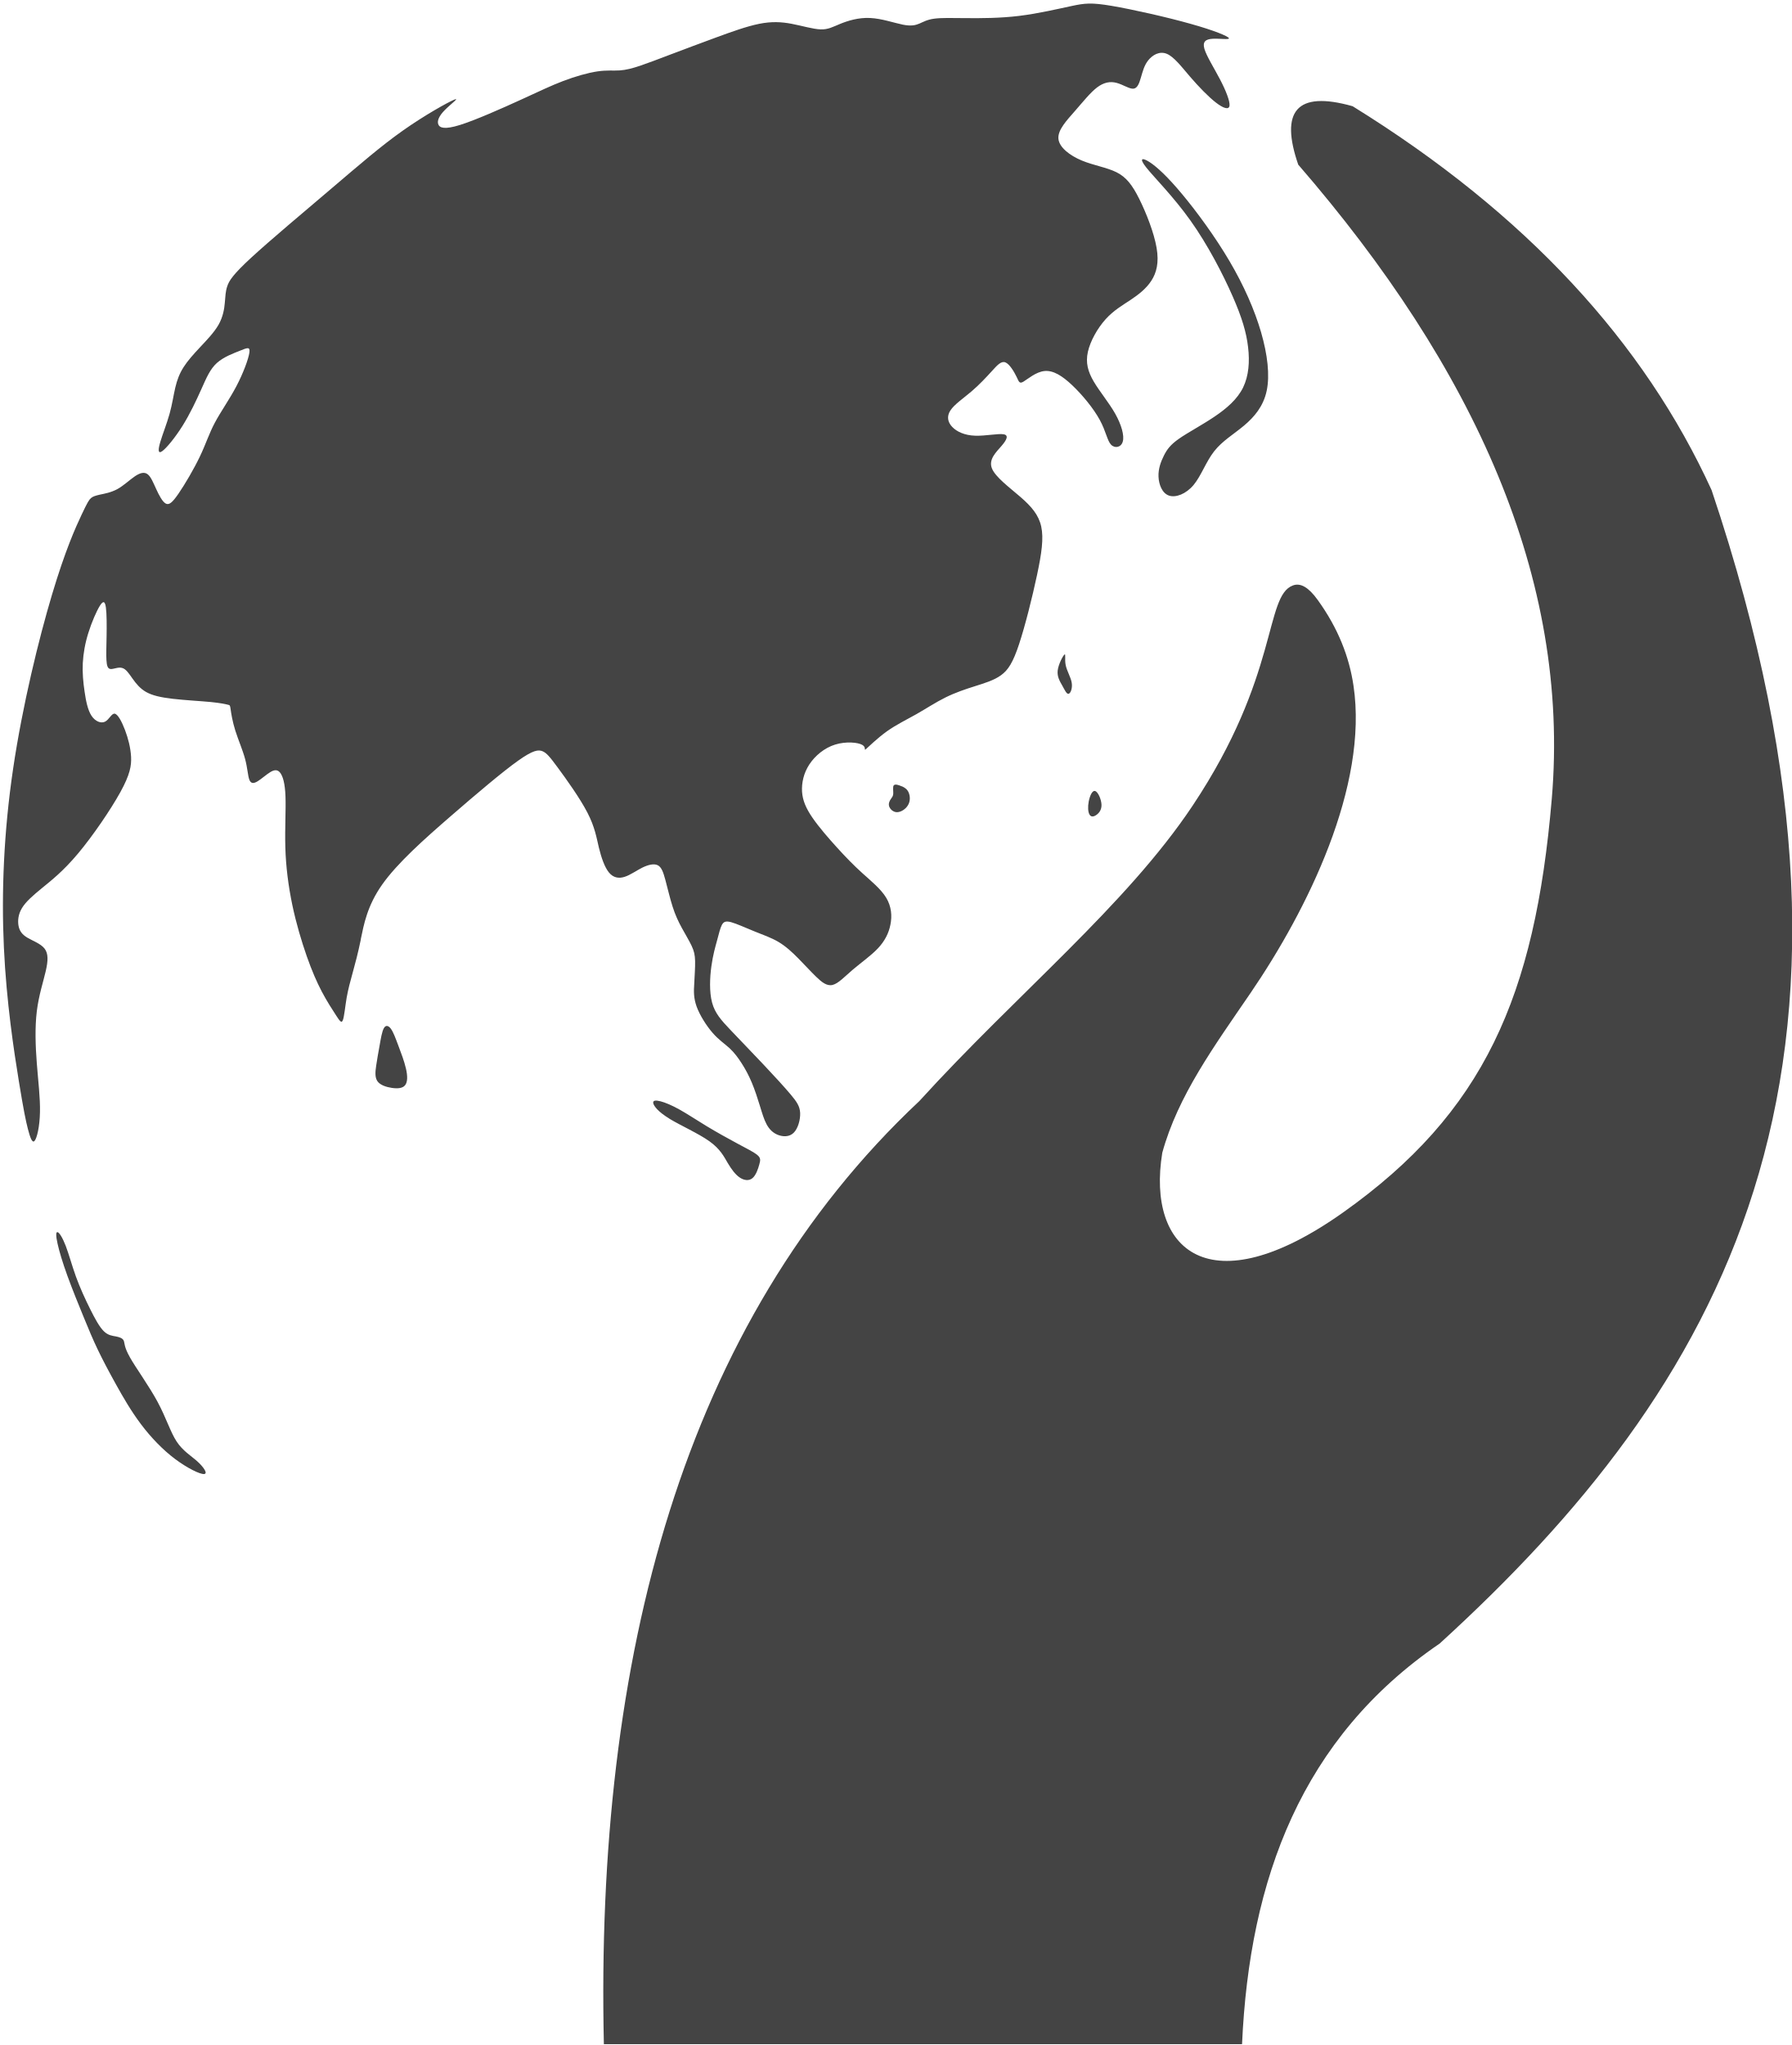
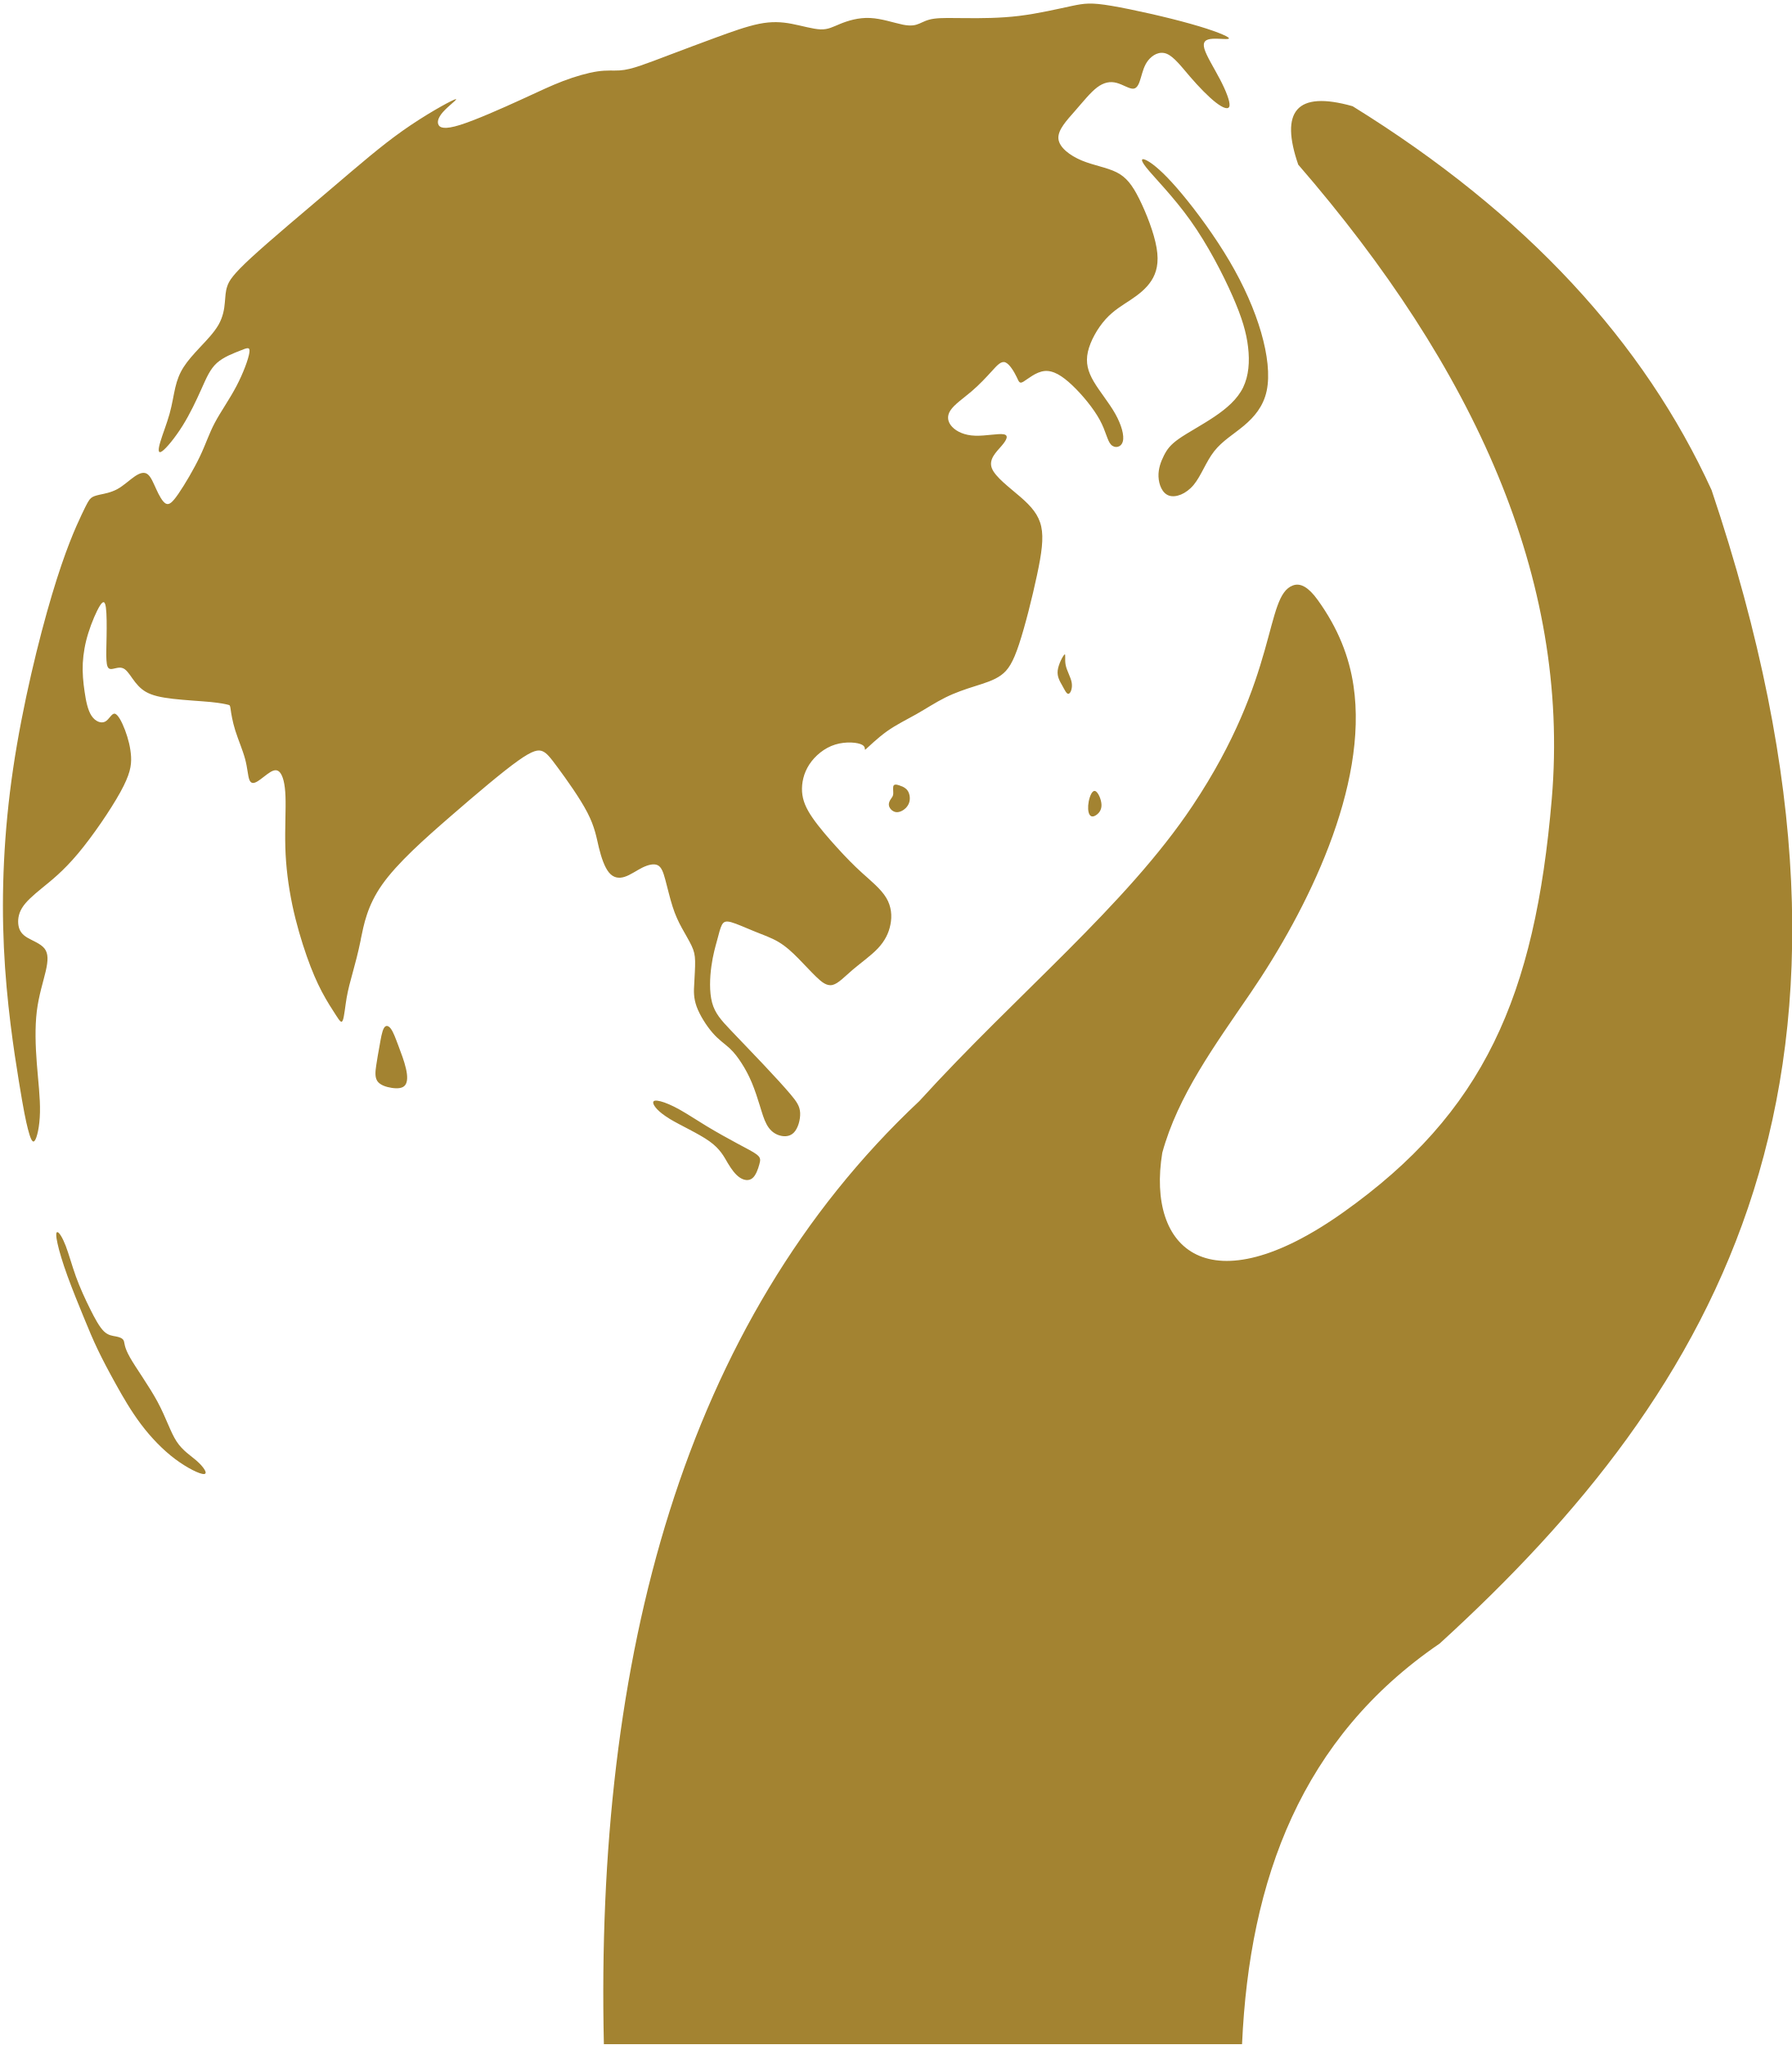
<svg xmlns="http://www.w3.org/2000/svg" width="336.402" height="384" viewBox="0 0 89.007 101.6" version="1.1" id="svg3123">
  <g id="layer1">
-     <path fill="#cccccc" d="m 30.006,101.559 c 10.57,0 21.14,0 31.71,0 0.37,-8.218 2.963,-15.223 9.819,-19.903 13.832,-12.617 23.268,-28.291 13.513,-57.305 -3.351,-7.335 -9.202,-13.729 -17.837,-19.074 -2.819,-0.798 -3.608,0.273 -2.703,2.902 8.724,10.077 13.528,20.555 12.598,31.513 -0.836,9.837 -3.381,15.591 -10.368,20.545 -6.637,4.705 -9.773,1.87 -8.986,-2.963 0.776,-2.836 2.597,-5.32 4.384,-7.936 2.839,-4.155 5.862,-10.286 5.118,-15.272 C 67.042,32.637 66.496,31.218 65.472,29.801 65.023,29.181 64.625,28.943 64.241,29.087 62.825,29.615 63.567,33.568 59.259,40.029 55.96,44.976 50.528,49.376 45.681,54.704 33.921,65.733 29.573,82.403 30.006,101.56 Z M 56.955,8.319 c 0.383,0.484 1.344,1.437 2.2,2.64 0.856,1.202 1.607,2.654 2.087,3.746 0.481,1.092 0.691,1.824 0.774,2.543 0.086,0.719 0.034,1.424 -0.248,2.004 -0.285,0.581 -0.811,1.037 -1.426,1.451 -0.615,0.415 -1.321,0.787 -1.757,1.092 -0.435,0.304 -0.601,0.54 -0.75,0.836 -0.15,0.297 -0.286,0.657 -0.27,1.05 0.017,0.394 0.181,0.823 0.518,0.94 0.338,0.117 0.848,-0.077 1.224,-0.525 0.375,-0.449 0.615,-1.154 1.021,-1.672 0.405,-0.519 0.976,-0.85 1.486,-1.279 0.51,-0.429 0.961,-0.954 1.126,-1.728 0.165,-0.774 0.043,-1.797 -0.278,-2.91 C 62.338,15.396 61.812,14.194 61.092,12.971 60.371,11.747 59.455,10.503 58.734,9.639 58.014,8.775 57.488,8.292 57.128,8.057 56.767,7.822 56.572,7.836 56.955,8.319 Z M 44.816,39.065 c 0.151,0.069 0.27,0.152 0.338,0.318 0.069,0.166 0.086,0.415 -0.034,0.615 -0.113,0.2 -0.353,0.353 -0.548,0.353 -0.195,0 -0.345,-0.152 -0.391,-0.291 -0.043,-0.139 0.017,-0.262 0.077,-0.352 0.06,-0.09 0.12,-0.145 0.127,-0.276 0.007,-0.132 -0.034,-0.339 0.026,-0.415 0.069,-0.077 0.248,-0.017 0.398,0.052 z m 9.601,0.235 c 0.143,0.043 0.308,0.415 0.316,0.684 0.007,0.269 -0.143,0.435 -0.278,0.519 -0.135,0.086 -0.255,0.086 -0.323,-0.043 -0.069,-0.124 -0.086,-0.373 -0.034,-0.643 0.052,-0.269 0.173,-0.559 0.315,-0.518 z m -1.321,-4.831 c 0.097,-0.017 0.202,-0.269 0.157,-0.546 -0.043,-0.277 -0.24,-0.581 -0.3,-0.878 -0.06,-0.297 0.017,-0.588 -0.06,-0.525 -0.077,0.06 -0.3,0.477 -0.338,0.795 -0.034,0.318 0.113,0.539 0.232,0.753 0.12,0.214 0.21,0.422 0.308,0.401 z M 6.455,67.435 c 0.3,0.532 0.946,1.417 1.374,2.211 0.428,0.795 0.638,1.5 0.946,1.969 0.307,0.47 0.713,0.705 1.029,0.989 0.315,0.283 0.54,0.614 0.337,0.629 -0.202,0.017 -0.833,-0.291 -1.441,-0.746 -0.608,-0.456 -1.194,-1.064 -1.689,-1.721 -0.496,-0.657 -0.901,-1.361 -1.254,-1.997 -0.353,-0.636 -0.653,-1.202 -0.901,-1.721 -0.248,-0.518 -0.443,-0.988 -0.698,-1.61 -0.256,-0.622 -0.57,-1.396 -0.811,-2.059 -0.24,-0.663 -0.405,-1.216 -0.488,-1.596 -0.086,-0.38 -0.086,-0.588 0,-0.567 0.086,0.017 0.248,0.27 0.405,0.677 0.157,0.408 0.308,0.974 0.51,1.534 0.203,0.56 0.459,1.113 0.699,1.596 0.24,0.484 0.466,0.898 0.683,1.113 0.218,0.214 0.428,0.228 0.608,0.262 0.18,0.034 0.33,0.089 0.383,0.207 0.052,0.117 0.007,0.297 0.308,0.829 z M 33.255,55.576 c 0.556,0.338 1.456,0.739 1.997,1.126 0.54,0.387 0.721,0.76 0.908,1.078 0.188,0.318 0.383,0.58 0.601,0.725 0.218,0.145 0.458,0.173 0.631,0.026 0.173,-0.145 0.278,-0.463 0.337,-0.677 0.06,-0.214 0.077,-0.324 -0.097,-0.47 -0.173,-0.145 -0.533,-0.325 -0.998,-0.574 -0.466,-0.249 -1.036,-0.567 -1.539,-0.871 -0.503,-0.305 -0.938,-0.595 -1.321,-0.809 -0.383,-0.214 -0.713,-0.353 -0.953,-0.415 -0.24,-0.06 -0.39,-0.052 -0.361,0.097 0.034,0.145 0.24,0.422 0.796,0.761 z M 19.427,51.118 c 0.12,0.166 0.225,0.456 0.361,0.816 0.135,0.359 0.3,0.787 0.383,1.154 0.086,0.366 0.086,0.67 -0.043,0.829 -0.127,0.159 -0.383,0.173 -0.661,0.132 -0.278,-0.043 -0.578,-0.139 -0.713,-0.332 -0.135,-0.194 -0.105,-0.484 -0.06,-0.788 0.043,-0.304 0.105,-0.622 0.165,-0.967 0.06,-0.345 0.12,-0.718 0.218,-0.885 0.097,-0.166 0.232,-0.124 0.353,0.043 z m -1.501,-4.451 c 0.15,-0.718 0.315,-1.659 1.066,-2.723 0.751,-1.064 2.087,-2.253 3.394,-3.386 1.306,-1.133 2.582,-2.212 3.348,-2.758 0.766,-0.546 1.021,-0.56 1.223,-0.477 0.203,0.086 0.353,0.262 0.766,0.823 0.413,0.56 1.089,1.5 1.464,2.225 0.375,0.725 0.45,1.237 0.57,1.735 0.12,0.497 0.286,0.981 0.503,1.244 0.218,0.262 0.488,0.305 0.773,0.214 0.286,-0.089 0.586,-0.311 0.878,-0.456 0.293,-0.145 0.578,-0.214 0.766,-0.124 0.188,0.089 0.278,0.338 0.383,0.725 0.105,0.387 0.225,0.912 0.361,1.334 0.135,0.422 0.285,0.74 0.458,1.057 0.173,0.318 0.368,0.636 0.488,0.892 0.12,0.256 0.165,0.448 0.172,0.76 0.007,0.311 -0.026,0.739 -0.043,1.12 -0.026,0.38 -0.034,0.712 0.12,1.14 0.157,0.429 0.488,0.954 0.796,1.306 0.308,0.353 0.593,0.533 0.833,0.754 0.24,0.221 0.435,0.484 0.615,0.767 0.181,0.283 0.345,0.588 0.496,0.947 0.151,0.359 0.286,0.774 0.398,1.14 0.113,0.367 0.203,0.684 0.338,0.933 0.135,0.249 0.316,0.429 0.564,0.525 0.248,0.096 0.563,0.11 0.78,-0.104 0.218,-0.214 0.338,-0.657 0.323,-0.988 -0.017,-0.331 -0.165,-0.552 -0.48,-0.926 -0.315,-0.373 -0.796,-0.899 -1.344,-1.479 -0.548,-0.581 -1.164,-1.216 -1.629,-1.707 -0.466,-0.49 -0.78,-0.836 -0.923,-1.368 -0.143,-0.533 -0.113,-1.251 -0.034,-1.811 0.077,-0.56 0.195,-0.961 0.285,-1.292 0.09,-0.332 0.151,-0.595 0.233,-0.753 0.086,-0.159 0.188,-0.214 0.466,-0.139 0.278,0.077 0.728,0.283 1.156,0.456 0.428,0.173 0.834,0.311 1.194,0.525 0.361,0.214 0.675,0.504 0.983,0.816 0.308,0.311 0.608,0.643 0.886,0.912 0.278,0.269 0.533,0.477 0.818,0.408 0.286,-0.069 0.601,-0.415 1.006,-0.76 0.405,-0.346 0.901,-0.691 1.246,-1.057 0.345,-0.367 0.54,-0.754 0.623,-1.182 0.086,-0.429 0.052,-0.898 -0.211,-1.334 -0.262,-0.435 -0.758,-0.836 -1.194,-1.23 -0.435,-0.394 -0.811,-0.781 -1.238,-1.251 -0.428,-0.47 -0.908,-1.023 -1.231,-1.493 -0.323,-0.47 -0.488,-0.857 -0.518,-1.292 -0.026,-0.435 0.077,-0.919 0.361,-1.355 0.286,-0.435 0.751,-0.823 1.284,-0.988 0.533,-0.166 1.133,-0.111 1.351,0.017 0.218,0.125 0.052,0.318 0.188,0.2 0.135,-0.118 0.57,-0.546 1.036,-0.878 0.466,-0.331 0.961,-0.567 1.449,-0.843 0.488,-0.276 0.968,-0.595 1.456,-0.836 0.488,-0.242 0.983,-0.408 1.464,-0.56 0.48,-0.152 0.946,-0.29 1.299,-0.546 0.353,-0.256 0.593,-0.629 0.893,-1.534 0.3,-0.905 0.661,-2.343 0.893,-3.435 0.233,-1.092 0.338,-1.838 0.21,-2.419 -0.127,-0.581 -0.488,-0.995 -1.028,-1.465 -0.54,-0.47 -1.261,-0.995 -1.427,-1.437 -0.165,-0.442 0.225,-0.802 0.481,-1.099 0.256,-0.297 0.375,-0.532 0.113,-0.58 -0.262,-0.052 -0.909,0.089 -1.427,0.069 -0.518,-0.017 -0.908,-0.2 -1.133,-0.435 -0.225,-0.235 -0.285,-0.526 -0.089,-0.823 0.195,-0.297 0.645,-0.601 1.043,-0.94 0.398,-0.338 0.743,-0.712 1.013,-1.009 0.27,-0.298 0.466,-0.518 0.675,-0.435 0.211,0.086 0.435,0.47 0.556,0.719 0.12,0.249 0.135,0.359 0.345,0.235 0.21,-0.125 0.615,-0.484 1.043,-0.525 0.429,-0.043 0.879,0.235 1.381,0.712 0.503,0.477 1.059,1.154 1.366,1.721 0.308,0.567 0.367,1.023 0.555,1.223 0.188,0.2 0.503,0.145 0.586,-0.152 0.086,-0.297 -0.069,-0.836 -0.375,-1.382 -0.308,-0.546 -0.774,-1.099 -1.066,-1.596 -0.293,-0.497 -0.413,-0.94 -0.293,-1.479 0.12,-0.539 0.48,-1.175 0.878,-1.617 0.398,-0.442 0.833,-0.691 1.238,-0.96 0.406,-0.27 0.78,-0.56 1.036,-0.954 0.256,-0.394 0.39,-0.892 0.262,-1.638 -0.127,-0.747 -0.518,-1.741 -0.863,-2.432 -0.345,-0.691 -0.645,-1.078 -1.126,-1.32 -0.48,-0.242 -1.141,-0.339 -1.734,-0.587 -0.593,-0.249 -1.119,-0.65 -1.156,-1.085 -0.034,-0.435 0.413,-0.905 0.818,-1.368 0.405,-0.463 0.766,-0.919 1.103,-1.175 0.338,-0.256 0.653,-0.311 0.968,-0.228 0.316,0.083 0.631,0.304 0.833,0.29 0.203,-0.014 0.293,-0.263 0.375,-0.546 0.086,-0.283 0.157,-0.601 0.367,-0.864 0.211,-0.263 0.556,-0.47 0.916,-0.325 0.361,0.145 0.736,0.643 1.164,1.141 0.428,0.497 0.909,0.995 1.284,1.285 0.375,0.29 0.645,0.373 0.675,0.152 0.026,-0.221 -0.18,-0.747 -0.473,-1.306 -0.293,-0.56 -0.668,-1.154 -0.774,-1.513 -0.105,-0.359 0.06,-0.484 0.405,-0.504 0.345,-0.021 0.871,0.062 0.811,-0.034 -0.06,-0.097 -0.706,-0.373 -1.892,-0.705 C 57.985,0.851 56.258,0.464 55.238,0.291 c -1.021,-0.173 -1.336,-0.132 -1.99,0.007 -0.653,0.138 -1.644,0.373 -2.605,0.491 -0.961,0.117 -1.892,0.117 -2.62,0.111 -0.728,-0.007 -1.254,-0.021 -1.607,0.028 -0.353,0.048 -0.533,0.159 -0.728,0.242 -0.195,0.083 -0.405,0.138 -0.826,0.055 C 44.443,1.141 43.812,0.92 43.234,0.893 42.656,0.865 42.13,1.03 41.755,1.183 41.38,1.335 41.154,1.473 40.771,1.459 40.389,1.445 39.848,1.279 39.338,1.183 c -0.51,-0.097 -0.991,-0.124 -1.614,0 -0.623,0.125 -1.388,0.401 -2.177,0.691 -0.788,0.29 -1.599,0.594 -2.237,0.836 -0.638,0.242 -1.103,0.421 -1.494,0.553 -0.391,0.131 -0.706,0.214 -1.021,0.235 -0.316,0.021 -0.631,-0.021 -1.104,0.048 -0.473,0.069 -1.104,0.249 -1.704,0.477 -0.601,0.228 -1.171,0.504 -2.109,0.933 -0.938,0.429 -2.245,1.009 -3.018,1.251 -0.774,0.242 -1.014,0.145 -1.081,-0.028 -0.069,-0.173 0.034,-0.421 0.33,-0.718 0.293,-0.297 0.774,-0.643 0.45,-0.505 -0.323,0.138 -1.449,0.76 -2.545,1.534 -1.096,0.774 -2.162,1.7 -3.536,2.868 -1.374,1.168 -3.055,2.578 -3.986,3.435 -0.931,0.857 -1.111,1.161 -1.201,1.431 -0.09,0.269 -0.09,0.504 -0.12,0.816 -0.026,0.311 -0.089,0.698 -0.307,1.085 -0.218,0.387 -0.593,0.774 -0.923,1.126 -0.33,0.352 -0.615,0.67 -0.818,0.988 -0.203,0.318 -0.323,0.636 -0.413,1.016 -0.09,0.38 -0.15,0.823 -0.285,1.306 -0.135,0.484 -0.345,1.009 -0.458,1.389 -0.113,0.38 -0.127,0.615 0.086,0.47 0.21,-0.145 0.645,-0.67 1.021,-1.271 0.375,-0.601 0.691,-1.279 0.938,-1.831 0.248,-0.553 0.428,-0.982 0.766,-1.286 0.338,-0.304 0.834,-0.484 1.164,-0.615 0.33,-0.131 0.496,-0.214 0.45,0.097 -0.043,0.311 -0.3,1.016 -0.645,1.672 -0.345,0.657 -0.78,1.265 -1.073,1.817 -0.293,0.553 -0.443,1.051 -0.743,1.679 -0.3,0.629 -0.75,1.389 -1.058,1.838 -0.308,0.449 -0.473,0.588 -0.638,0.497 -0.165,-0.089 -0.33,-0.408 -0.473,-0.718 -0.143,-0.311 -0.262,-0.615 -0.428,-0.739 -0.165,-0.125 -0.375,-0.069 -0.631,0.103 -0.256,0.173 -0.556,0.463 -0.871,0.636 -0.315,0.172 -0.645,0.228 -0.871,0.276 -0.225,0.052 -0.345,0.089 -0.443,0.173 -0.097,0.086 -0.172,0.207 -0.466,0.829 -0.293,0.622 -0.803,1.741 -1.464,3.953 -0.661,2.211 -1.471,5.515 -1.937,8.666 -0.466,3.151 -0.585,6.151 -0.458,8.874 0.127,2.723 0.503,5.169 0.743,6.641 0.24,1.472 0.345,1.969 0.45,2.377 0.106,0.408 0.211,0.725 0.33,0.595 0.12,-0.132 0.256,-0.712 0.27,-1.424 0.017,-0.712 -0.09,-1.555 -0.157,-2.433 -0.069,-0.878 -0.097,-1.79 0,-2.585 0.098,-0.795 0.323,-1.472 0.443,-1.99 0.12,-0.518 0.135,-0.878 -0.06,-1.126 -0.195,-0.249 -0.601,-0.387 -0.863,-0.546 -0.262,-0.159 -0.383,-0.339 -0.429,-0.588 -0.043,-0.249 -0.017,-0.567 0.173,-0.878 0.188,-0.311 0.533,-0.615 0.998,-0.995 0.466,-0.38 1.051,-0.836 1.787,-1.714 0.736,-0.878 1.621,-2.177 2.102,-3.048 0.48,-0.871 0.556,-1.313 0.533,-1.762 -0.026,-0.449 -0.143,-0.905 -0.3,-1.32 -0.157,-0.415 -0.353,-0.787 -0.51,-0.816 -0.157,-0.026 -0.278,0.29 -0.48,0.394 -0.203,0.103 -0.488,-0.007 -0.675,-0.29 -0.188,-0.283 -0.278,-0.739 -0.345,-1.202 -0.069,-0.463 -0.113,-0.933 -0.089,-1.417 0.026,-0.484 0.113,-0.981 0.278,-1.506 0.165,-0.526 0.405,-1.078 0.57,-1.341 0.165,-0.262 0.256,-0.235 0.3,0.086 0.043,0.318 0.043,0.926 0.034,1.431 -0.007,0.504 -0.026,0.905 -0.007,1.182 0.017,0.276 0.06,0.429 0.203,0.442 0.143,0.017 0.383,-0.111 0.578,-0.052 0.195,0.052 0.345,0.29 0.518,0.533 0.173,0.242 0.368,0.49 0.675,0.663 0.308,0.173 0.728,0.269 1.329,0.338 0.601,0.069 1.381,0.111 1.884,0.159 0.503,0.052 0.728,0.103 0.841,0.132 0.113,0.026 0.113,0.026 0.143,0.228 0.026,0.2 0.089,0.601 0.232,1.057 0.143,0.456 0.368,0.968 0.488,1.417 0.12,0.449 0.135,0.836 0.211,1.03 0.077,0.194 0.21,0.194 0.405,0.077 0.195,-0.117 0.451,-0.353 0.653,-0.47 0.203,-0.117 0.353,-0.117 0.48,0.052 0.127,0.173 0.233,0.518 0.256,1.161 0.026,0.643 -0.034,1.583 -0.007,2.536 0.026,0.954 0.151,1.921 0.345,2.854 0.195,0.933 0.466,1.831 0.72,2.557 0.256,0.726 0.496,1.279 0.75,1.762 0.256,0.484 0.526,0.899 0.706,1.175 0.181,0.277 0.27,0.415 0.338,0.235 0.069,-0.18 0.113,-0.677 0.188,-1.113 0.077,-0.435 0.18,-0.809 0.3,-1.244 0.12,-0.435 0.256,-0.933 0.405,-1.652 z" style="fill:#444444;fill-rule:evenodd;stroke-width:2.277" id="path1501" />
+     <path d="m 30.006,101.559 c 10.57,0 21.14,0 31.71,0 0.37,-8.218 2.963,-15.223 9.819,-19.903 13.832,-12.617 23.268,-28.291 13.513,-57.305 -3.351,-7.335 -9.202,-13.729 -17.837,-19.074 -2.819,-0.798 -3.608,0.273 -2.703,2.902 8.724,10.077 13.528,20.555 12.598,31.513 -0.836,9.837 -3.381,15.591 -10.368,20.545 -6.637,4.705 -9.773,1.87 -8.986,-2.963 0.776,-2.836 2.597,-5.32 4.384,-7.936 2.839,-4.155 5.862,-10.286 5.118,-15.272 C 67.042,32.637 66.496,31.218 65.472,29.801 65.023,29.181 64.625,28.943 64.241,29.087 62.825,29.615 63.567,33.568 59.259,40.029 55.96,44.976 50.528,49.376 45.681,54.704 33.921,65.733 29.573,82.403 30.006,101.56 Z M 56.955,8.319 c 0.383,0.484 1.344,1.437 2.2,2.64 0.856,1.202 1.607,2.654 2.087,3.746 0.481,1.092 0.691,1.824 0.774,2.543 0.086,0.719 0.034,1.424 -0.248,2.004 -0.285,0.581 -0.811,1.037 -1.426,1.451 -0.615,0.415 -1.321,0.787 -1.757,1.092 -0.435,0.304 -0.601,0.54 -0.75,0.836 -0.15,0.297 -0.286,0.657 -0.27,1.05 0.017,0.394 0.181,0.823 0.518,0.94 0.338,0.117 0.848,-0.077 1.224,-0.525 0.375,-0.449 0.615,-1.154 1.021,-1.672 0.405,-0.519 0.976,-0.85 1.486,-1.279 0.51,-0.429 0.961,-0.954 1.126,-1.728 0.165,-0.774 0.043,-1.797 -0.278,-2.91 C 62.338,15.396 61.812,14.194 61.092,12.971 60.371,11.747 59.455,10.503 58.734,9.639 58.014,8.775 57.488,8.292 57.128,8.057 56.767,7.822 56.572,7.836 56.955,8.319 Z M 44.816,39.065 c 0.151,0.069 0.27,0.152 0.338,0.318 0.069,0.166 0.086,0.415 -0.034,0.615 -0.113,0.2 -0.353,0.353 -0.548,0.353 -0.195,0 -0.345,-0.152 -0.391,-0.291 -0.043,-0.139 0.017,-0.262 0.077,-0.352 0.06,-0.09 0.12,-0.145 0.127,-0.276 0.007,-0.132 -0.034,-0.339 0.026,-0.415 0.069,-0.077 0.248,-0.017 0.398,0.052 z m 9.601,0.235 c 0.143,0.043 0.308,0.415 0.316,0.684 0.007,0.269 -0.143,0.435 -0.278,0.519 -0.135,0.086 -0.255,0.086 -0.323,-0.043 -0.069,-0.124 -0.086,-0.373 -0.034,-0.643 0.052,-0.269 0.173,-0.559 0.315,-0.518 z m -1.321,-4.831 c 0.097,-0.017 0.202,-0.269 0.157,-0.546 -0.043,-0.277 -0.24,-0.581 -0.3,-0.878 -0.06,-0.297 0.017,-0.588 -0.06,-0.525 -0.077,0.06 -0.3,0.477 -0.338,0.795 -0.034,0.318 0.113,0.539 0.232,0.753 0.12,0.214 0.21,0.422 0.308,0.401 z M 6.455,67.435 c 0.3,0.532 0.946,1.417 1.374,2.211 0.428,0.795 0.638,1.5 0.946,1.969 0.307,0.47 0.713,0.705 1.029,0.989 0.315,0.283 0.54,0.614 0.337,0.629 -0.202,0.017 -0.833,-0.291 -1.441,-0.746 -0.608,-0.456 -1.194,-1.064 -1.689,-1.721 -0.496,-0.657 -0.901,-1.361 -1.254,-1.997 -0.353,-0.636 -0.653,-1.202 -0.901,-1.721 -0.248,-0.518 -0.443,-0.988 -0.698,-1.61 -0.256,-0.622 -0.57,-1.396 -0.811,-2.059 -0.24,-0.663 -0.405,-1.216 -0.488,-1.596 -0.086,-0.38 -0.086,-0.588 0,-0.567 0.086,0.017 0.248,0.27 0.405,0.677 0.157,0.408 0.308,0.974 0.51,1.534 0.203,0.56 0.459,1.113 0.699,1.596 0.24,0.484 0.466,0.898 0.683,1.113 0.218,0.214 0.428,0.228 0.608,0.262 0.18,0.034 0.33,0.089 0.383,0.207 0.052,0.117 0.007,0.297 0.308,0.829 z M 33.255,55.576 c 0.556,0.338 1.456,0.739 1.997,1.126 0.54,0.387 0.721,0.76 0.908,1.078 0.188,0.318 0.383,0.58 0.601,0.725 0.218,0.145 0.458,0.173 0.631,0.026 0.173,-0.145 0.278,-0.463 0.337,-0.677 0.06,-0.214 0.077,-0.324 -0.097,-0.47 -0.173,-0.145 -0.533,-0.325 -0.998,-0.574 -0.466,-0.249 -1.036,-0.567 -1.539,-0.871 -0.503,-0.305 -0.938,-0.595 -1.321,-0.809 -0.383,-0.214 -0.713,-0.353 -0.953,-0.415 -0.24,-0.06 -0.39,-0.052 -0.361,0.097 0.034,0.145 0.24,0.422 0.796,0.761 z M 19.427,51.118 c 0.12,0.166 0.225,0.456 0.361,0.816 0.135,0.359 0.3,0.787 0.383,1.154 0.086,0.366 0.086,0.67 -0.043,0.829 -0.127,0.159 -0.383,0.173 -0.661,0.132 -0.278,-0.043 -0.578,-0.139 -0.713,-0.332 -0.135,-0.194 -0.105,-0.484 -0.06,-0.788 0.043,-0.304 0.105,-0.622 0.165,-0.967 0.06,-0.345 0.12,-0.718 0.218,-0.885 0.097,-0.166 0.232,-0.124 0.353,0.043 z m -1.501,-4.451 c 0.15,-0.718 0.315,-1.659 1.066,-2.723 0.751,-1.064 2.087,-2.253 3.394,-3.386 1.306,-1.133 2.582,-2.212 3.348,-2.758 0.766,-0.546 1.021,-0.56 1.223,-0.477 0.203,0.086 0.353,0.262 0.766,0.823 0.413,0.56 1.089,1.5 1.464,2.225 0.375,0.725 0.45,1.237 0.57,1.735 0.12,0.497 0.286,0.981 0.503,1.244 0.218,0.262 0.488,0.305 0.773,0.214 0.286,-0.089 0.586,-0.311 0.878,-0.456 0.293,-0.145 0.578,-0.214 0.766,-0.124 0.188,0.089 0.278,0.338 0.383,0.725 0.105,0.387 0.225,0.912 0.361,1.334 0.135,0.422 0.285,0.74 0.458,1.057 0.173,0.318 0.368,0.636 0.488,0.892 0.12,0.256 0.165,0.448 0.172,0.76 0.007,0.311 -0.026,0.739 -0.043,1.12 -0.026,0.38 -0.034,0.712 0.12,1.14 0.157,0.429 0.488,0.954 0.796,1.306 0.308,0.353 0.593,0.533 0.833,0.754 0.24,0.221 0.435,0.484 0.615,0.767 0.181,0.283 0.345,0.588 0.496,0.947 0.151,0.359 0.286,0.774 0.398,1.14 0.113,0.367 0.203,0.684 0.338,0.933 0.135,0.249 0.316,0.429 0.564,0.525 0.248,0.096 0.563,0.11 0.78,-0.104 0.218,-0.214 0.338,-0.657 0.323,-0.988 -0.017,-0.331 -0.165,-0.552 -0.48,-0.926 -0.315,-0.373 -0.796,-0.899 -1.344,-1.479 -0.548,-0.581 -1.164,-1.216 -1.629,-1.707 -0.466,-0.49 -0.78,-0.836 -0.923,-1.368 -0.143,-0.533 -0.113,-1.251 -0.034,-1.811 0.077,-0.56 0.195,-0.961 0.285,-1.292 0.09,-0.332 0.151,-0.595 0.233,-0.753 0.086,-0.159 0.188,-0.214 0.466,-0.139 0.278,0.077 0.728,0.283 1.156,0.456 0.428,0.173 0.834,0.311 1.194,0.525 0.361,0.214 0.675,0.504 0.983,0.816 0.308,0.311 0.608,0.643 0.886,0.912 0.278,0.269 0.533,0.477 0.818,0.408 0.286,-0.069 0.601,-0.415 1.006,-0.76 0.405,-0.346 0.901,-0.691 1.246,-1.057 0.345,-0.367 0.54,-0.754 0.623,-1.182 0.086,-0.429 0.052,-0.898 -0.211,-1.334 -0.262,-0.435 -0.758,-0.836 -1.194,-1.23 -0.435,-0.394 -0.811,-0.781 -1.238,-1.251 -0.428,-0.47 -0.908,-1.023 -1.231,-1.493 -0.323,-0.47 -0.488,-0.857 -0.518,-1.292 -0.026,-0.435 0.077,-0.919 0.361,-1.355 0.286,-0.435 0.751,-0.823 1.284,-0.988 0.533,-0.166 1.133,-0.111 1.351,0.017 0.218,0.125 0.052,0.318 0.188,0.2 0.135,-0.118 0.57,-0.546 1.036,-0.878 0.466,-0.331 0.961,-0.567 1.449,-0.843 0.488,-0.276 0.968,-0.595 1.456,-0.836 0.488,-0.242 0.983,-0.408 1.464,-0.56 0.48,-0.152 0.946,-0.29 1.299,-0.546 0.353,-0.256 0.593,-0.629 0.893,-1.534 0.3,-0.905 0.661,-2.343 0.893,-3.435 0.233,-1.092 0.338,-1.838 0.21,-2.419 -0.127,-0.581 -0.488,-0.995 -1.028,-1.465 -0.54,-0.47 -1.261,-0.995 -1.427,-1.437 -0.165,-0.442 0.225,-0.802 0.481,-1.099 0.256,-0.297 0.375,-0.532 0.113,-0.58 -0.262,-0.052 -0.909,0.089 -1.427,0.069 -0.518,-0.017 -0.908,-0.2 -1.133,-0.435 -0.225,-0.235 -0.285,-0.526 -0.089,-0.823 0.195,-0.297 0.645,-0.601 1.043,-0.94 0.398,-0.338 0.743,-0.712 1.013,-1.009 0.27,-0.298 0.466,-0.518 0.675,-0.435 0.211,0.086 0.435,0.47 0.556,0.719 0.12,0.249 0.135,0.359 0.345,0.235 0.21,-0.125 0.615,-0.484 1.043,-0.525 0.429,-0.043 0.879,0.235 1.381,0.712 0.503,0.477 1.059,1.154 1.366,1.721 0.308,0.567 0.367,1.023 0.555,1.223 0.188,0.2 0.503,0.145 0.586,-0.152 0.086,-0.297 -0.069,-0.836 -0.375,-1.382 -0.308,-0.546 -0.774,-1.099 -1.066,-1.596 -0.293,-0.497 -0.413,-0.94 -0.293,-1.479 0.12,-0.539 0.48,-1.175 0.878,-1.617 0.398,-0.442 0.833,-0.691 1.238,-0.96 0.406,-0.27 0.78,-0.56 1.036,-0.954 0.256,-0.394 0.39,-0.892 0.262,-1.638 -0.127,-0.747 -0.518,-1.741 -0.863,-2.432 -0.345,-0.691 -0.645,-1.078 -1.126,-1.32 -0.48,-0.242 -1.141,-0.339 -1.734,-0.587 -0.593,-0.249 -1.119,-0.65 -1.156,-1.085 -0.034,-0.435 0.413,-0.905 0.818,-1.368 0.405,-0.463 0.766,-0.919 1.103,-1.175 0.338,-0.256 0.653,-0.311 0.968,-0.228 0.316,0.083 0.631,0.304 0.833,0.29 0.203,-0.014 0.293,-0.263 0.375,-0.546 0.086,-0.283 0.157,-0.601 0.367,-0.864 0.211,-0.263 0.556,-0.47 0.916,-0.325 0.361,0.145 0.736,0.643 1.164,1.141 0.428,0.497 0.909,0.995 1.284,1.285 0.375,0.29 0.645,0.373 0.675,0.152 0.026,-0.221 -0.18,-0.747 -0.473,-1.306 -0.293,-0.56 -0.668,-1.154 -0.774,-1.513 -0.105,-0.359 0.06,-0.484 0.405,-0.504 0.345,-0.021 0.871,0.062 0.811,-0.034 -0.06,-0.097 -0.706,-0.373 -1.892,-0.705 C 57.985,0.851 56.258,0.464 55.238,0.291 c -1.021,-0.173 -1.336,-0.132 -1.99,0.007 -0.653,0.138 -1.644,0.373 -2.605,0.491 -0.961,0.117 -1.892,0.117 -2.62,0.111 -0.728,-0.007 -1.254,-0.021 -1.607,0.028 -0.353,0.048 -0.533,0.159 -0.728,0.242 -0.195,0.083 -0.405,0.138 -0.826,0.055 C 44.443,1.141 43.812,0.92 43.234,0.893 42.656,0.865 42.13,1.03 41.755,1.183 41.38,1.335 41.154,1.473 40.771,1.459 40.389,1.445 39.848,1.279 39.338,1.183 c -0.51,-0.097 -0.991,-0.124 -1.614,0 -0.623,0.125 -1.388,0.401 -2.177,0.691 -0.788,0.29 -1.599,0.594 -2.237,0.836 -0.638,0.242 -1.103,0.421 -1.494,0.553 -0.391,0.131 -0.706,0.214 -1.021,0.235 -0.316,0.021 -0.631,-0.021 -1.104,0.048 -0.473,0.069 -1.104,0.249 -1.704,0.477 -0.601,0.228 -1.171,0.504 -2.109,0.933 -0.938,0.429 -2.245,1.009 -3.018,1.251 -0.774,0.242 -1.014,0.145 -1.081,-0.028 -0.069,-0.173 0.034,-0.421 0.33,-0.718 0.293,-0.297 0.774,-0.643 0.45,-0.505 -0.323,0.138 -1.449,0.76 -2.545,1.534 -1.096,0.774 -2.162,1.7 -3.536,2.868 -1.374,1.168 -3.055,2.578 -3.986,3.435 -0.931,0.857 -1.111,1.161 -1.201,1.431 -0.09,0.269 -0.09,0.504 -0.12,0.816 -0.026,0.311 -0.089,0.698 -0.307,1.085 -0.218,0.387 -0.593,0.774 -0.923,1.126 -0.33,0.352 -0.615,0.67 -0.818,0.988 -0.203,0.318 -0.323,0.636 -0.413,1.016 -0.09,0.38 -0.15,0.823 -0.285,1.306 -0.135,0.484 -0.345,1.009 -0.458,1.389 -0.113,0.38 -0.127,0.615 0.086,0.47 0.21,-0.145 0.645,-0.67 1.021,-1.271 0.375,-0.601 0.691,-1.279 0.938,-1.831 0.248,-0.553 0.428,-0.982 0.766,-1.286 0.338,-0.304 0.834,-0.484 1.164,-0.615 0.33,-0.131 0.496,-0.214 0.45,0.097 -0.043,0.311 -0.3,1.016 -0.645,1.672 -0.345,0.657 -0.78,1.265 -1.073,1.817 -0.293,0.553 -0.443,1.051 -0.743,1.679 -0.3,0.629 -0.75,1.389 -1.058,1.838 -0.308,0.449 -0.473,0.588 -0.638,0.497 -0.165,-0.089 -0.33,-0.408 -0.473,-0.718 -0.143,-0.311 -0.262,-0.615 -0.428,-0.739 -0.165,-0.125 -0.375,-0.069 -0.631,0.103 -0.256,0.173 -0.556,0.463 -0.871,0.636 -0.315,0.172 -0.645,0.228 -0.871,0.276 -0.225,0.052 -0.345,0.089 -0.443,0.173 -0.097,0.086 -0.172,0.207 -0.466,0.829 -0.293,0.622 -0.803,1.741 -1.464,3.953 -0.661,2.211 -1.471,5.515 -1.937,8.666 -0.466,3.151 -0.585,6.151 -0.458,8.874 0.127,2.723 0.503,5.169 0.743,6.641 0.24,1.472 0.345,1.969 0.45,2.377 0.106,0.408 0.211,0.725 0.33,0.595 0.12,-0.132 0.256,-0.712 0.27,-1.424 0.017,-0.712 -0.09,-1.555 -0.157,-2.433 -0.069,-0.878 -0.097,-1.79 0,-2.585 0.098,-0.795 0.323,-1.472 0.443,-1.99 0.12,-0.518 0.135,-0.878 -0.06,-1.126 -0.195,-0.249 -0.601,-0.387 -0.863,-0.546 -0.262,-0.159 -0.383,-0.339 -0.429,-0.588 -0.043,-0.249 -0.017,-0.567 0.173,-0.878 0.188,-0.311 0.533,-0.615 0.998,-0.995 0.466,-0.38 1.051,-0.836 1.787,-1.714 0.736,-0.878 1.621,-2.177 2.102,-3.048 0.48,-0.871 0.556,-1.313 0.533,-1.762 -0.026,-0.449 -0.143,-0.905 -0.3,-1.32 -0.157,-0.415 -0.353,-0.787 -0.51,-0.816 -0.157,-0.026 -0.278,0.29 -0.48,0.394 -0.203,0.103 -0.488,-0.007 -0.675,-0.29 -0.188,-0.283 -0.278,-0.739 -0.345,-1.202 -0.069,-0.463 -0.113,-0.933 -0.089,-1.417 0.026,-0.484 0.113,-0.981 0.278,-1.506 0.165,-0.526 0.405,-1.078 0.57,-1.341 0.165,-0.262 0.256,-0.235 0.3,0.086 0.043,0.318 0.043,0.926 0.034,1.431 -0.007,0.504 -0.026,0.905 -0.007,1.182 0.017,0.276 0.06,0.429 0.203,0.442 0.143,0.017 0.383,-0.111 0.578,-0.052 0.195,0.052 0.345,0.29 0.518,0.533 0.173,0.242 0.368,0.49 0.675,0.663 0.308,0.173 0.728,0.269 1.329,0.338 0.601,0.069 1.381,0.111 1.884,0.159 0.503,0.052 0.728,0.103 0.841,0.132 0.113,0.026 0.113,0.026 0.143,0.228 0.026,0.2 0.089,0.601 0.232,1.057 0.143,0.456 0.368,0.968 0.488,1.417 0.12,0.449 0.135,0.836 0.211,1.03 0.077,0.194 0.21,0.194 0.405,0.077 0.195,-0.117 0.451,-0.353 0.653,-0.47 0.203,-0.117 0.353,-0.117 0.48,0.052 0.127,0.173 0.233,0.518 0.256,1.161 0.026,0.643 -0.034,1.583 -0.007,2.536 0.026,0.954 0.151,1.921 0.345,2.854 0.195,0.933 0.466,1.831 0.72,2.557 0.256,0.726 0.496,1.279 0.75,1.762 0.256,0.484 0.526,0.899 0.706,1.175 0.181,0.277 0.27,0.415 0.338,0.235 0.069,-0.18 0.113,-0.677 0.188,-1.113 0.077,-0.435 0.18,-0.809 0.3,-1.244 0.12,-0.435 0.256,-0.933 0.405,-1.652 z" style="fill:#A38331;fill-rule:evenodd;stroke-width:2.277" id="path1501" />
  </g>
</svg>
